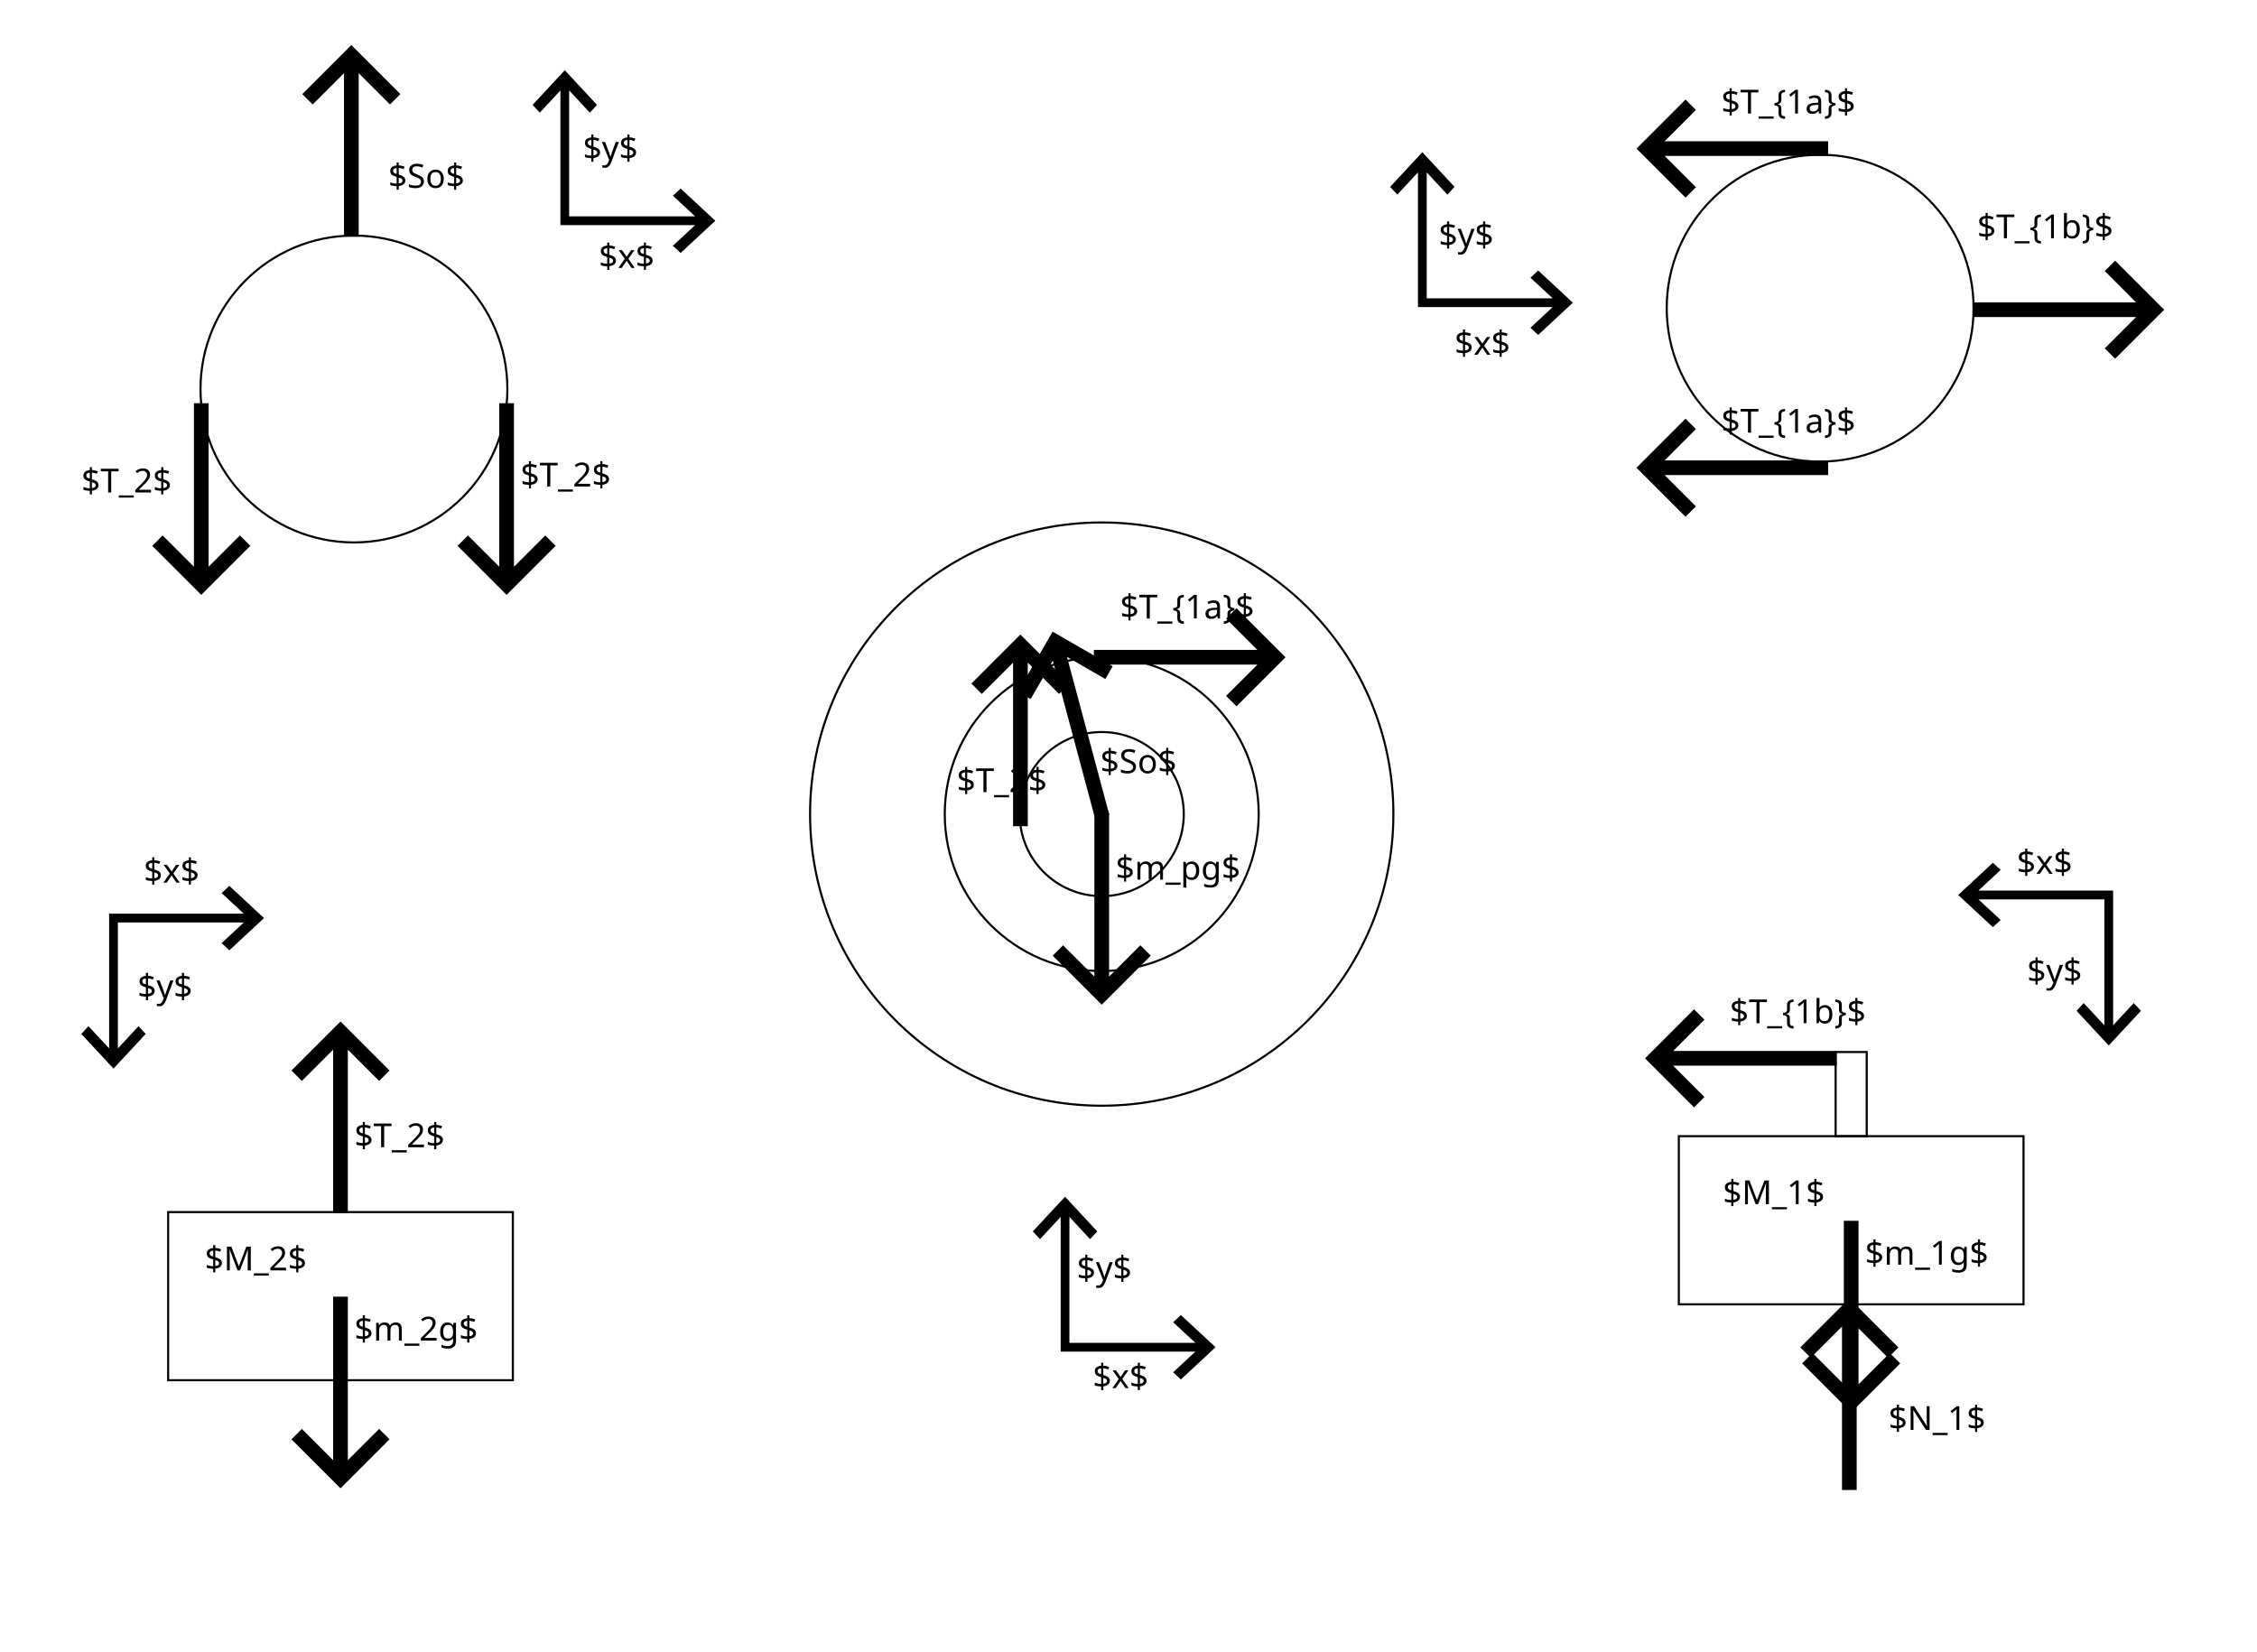
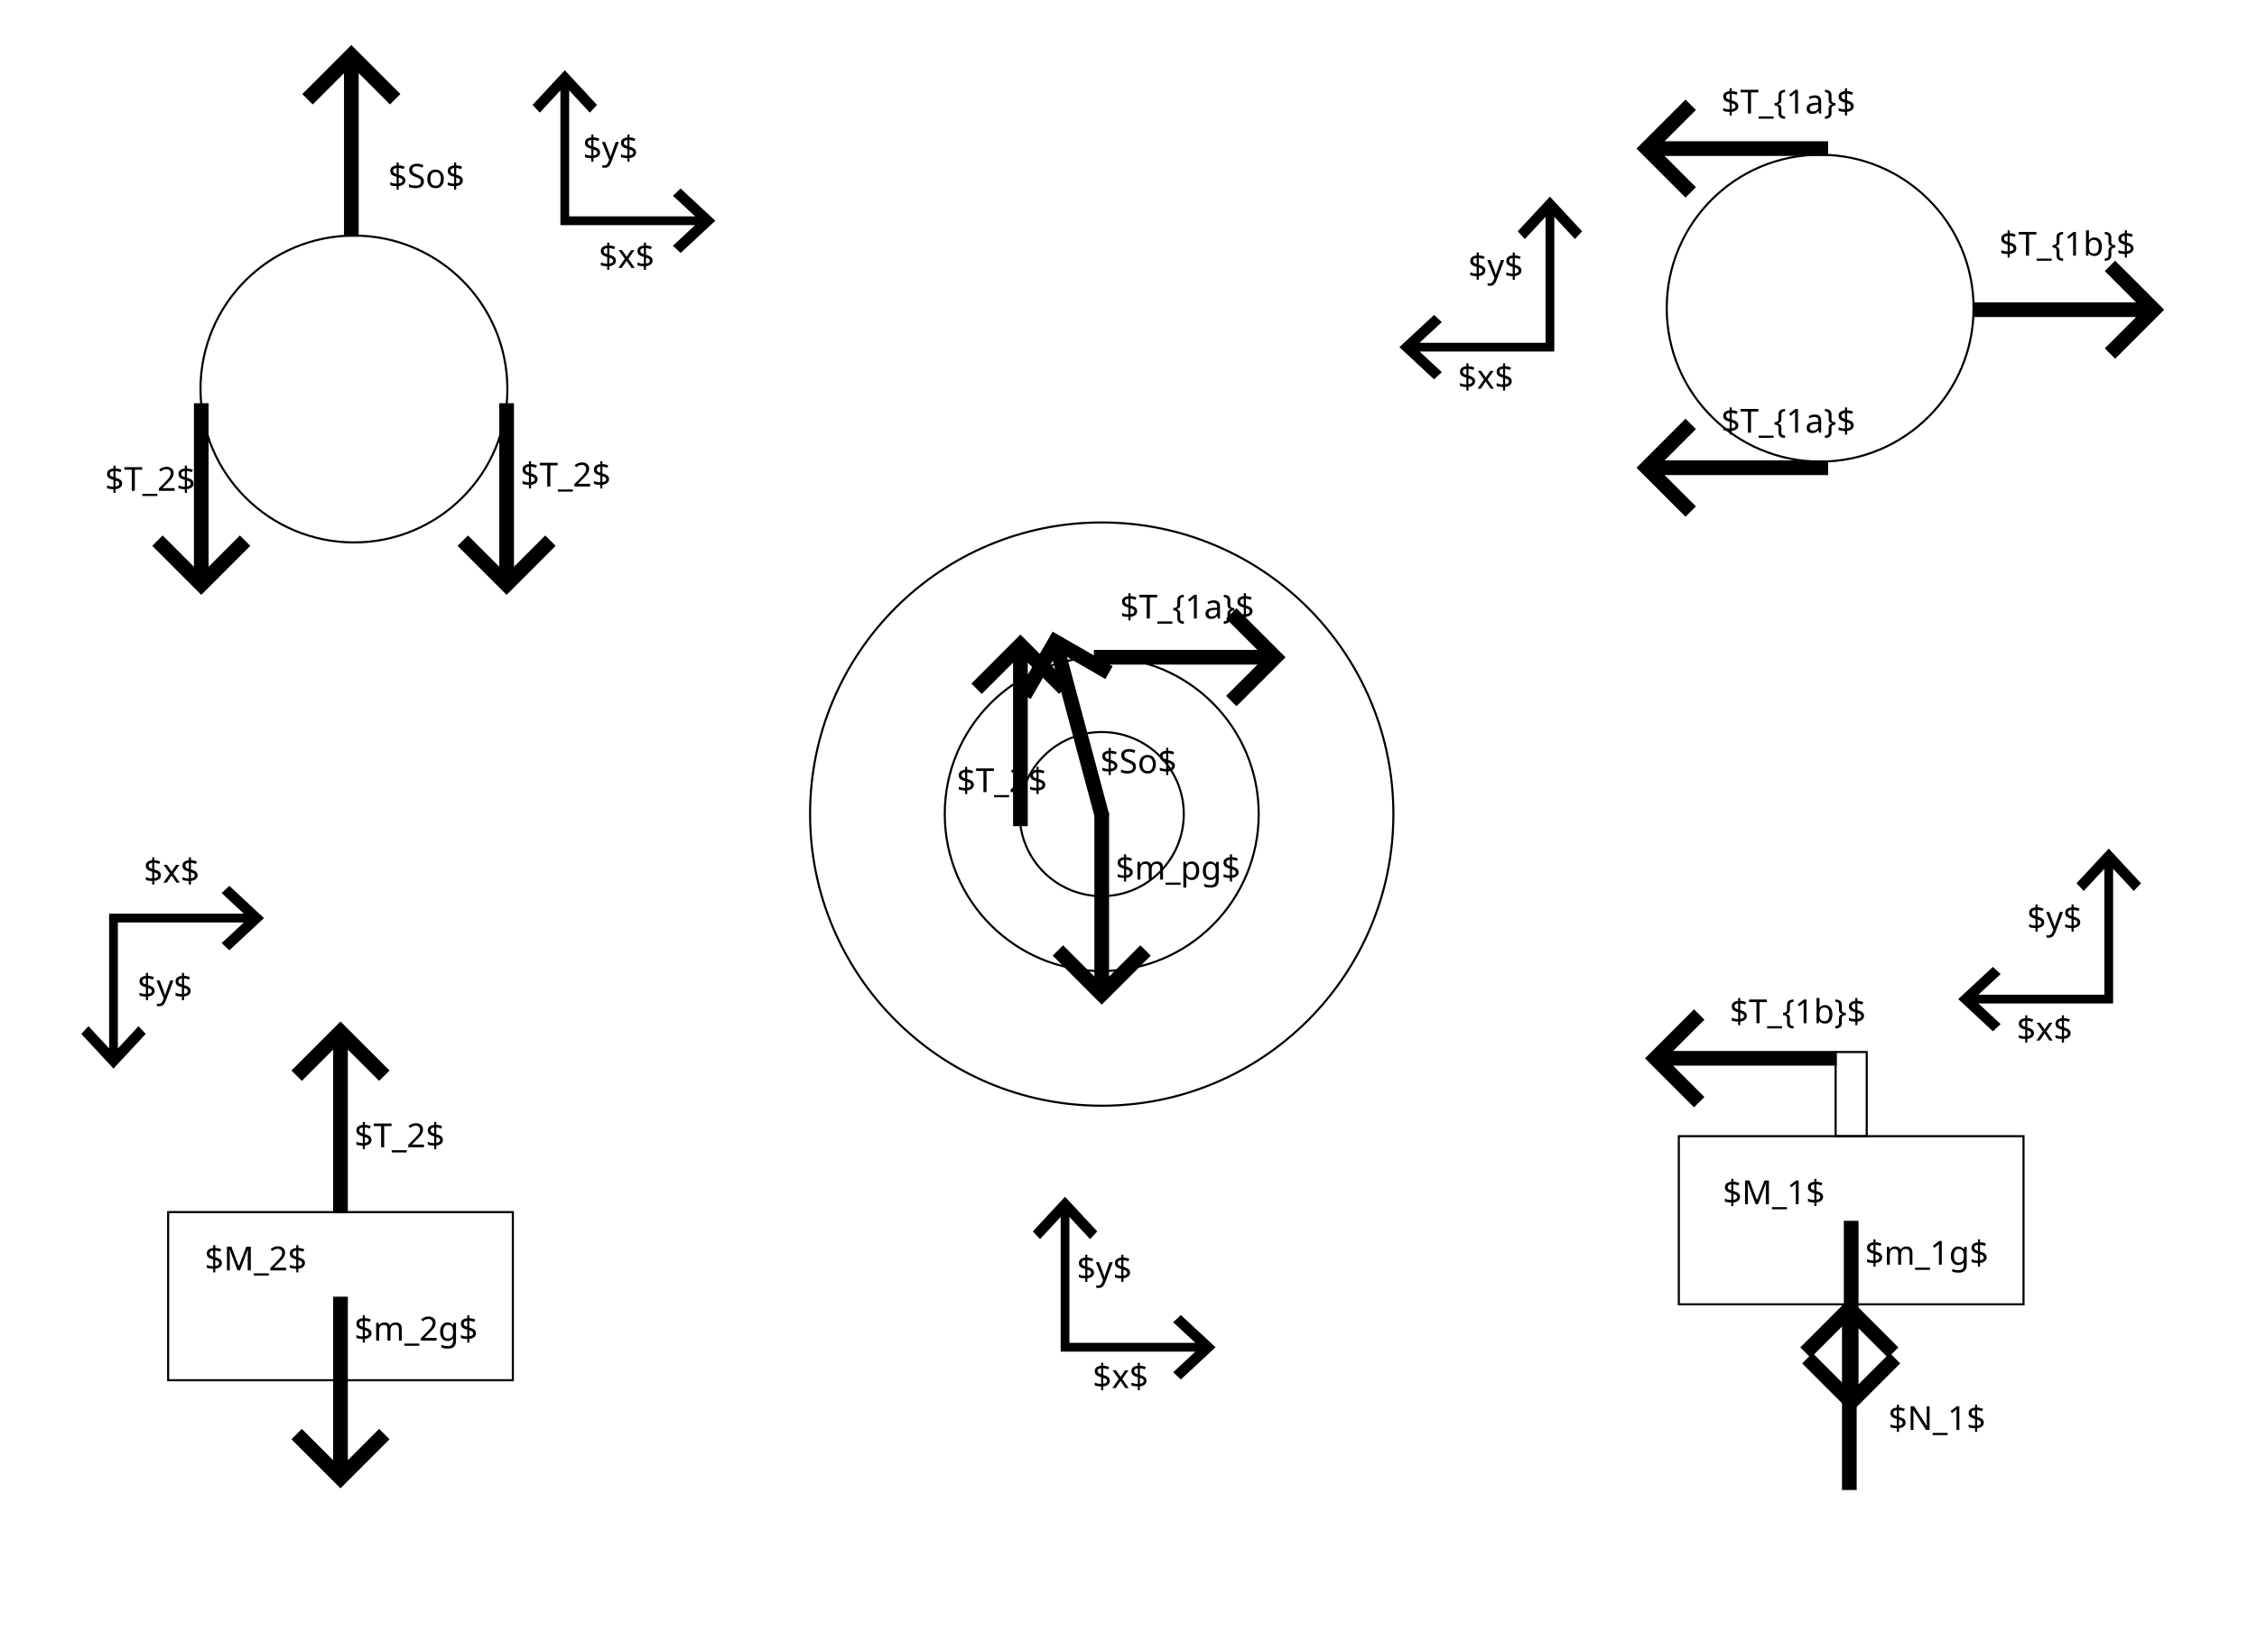
<svg xmlns="http://www.w3.org/2000/svg" width="287mm" height="210mm" viewBox="0 0 287 210" version="1.1" id="svg8">
  <defs id="defs2" />
  <g id="layer1" transform="translate(0,-87)">
    <rect style="fill:none;fill-opacity:1;stroke:#000000;stroke-width:0.265;stroke-opacity:1" id="rect815" width="43.832" height="21.382" x="21.382" y="241.141" />
    <text xml:space="preserve" style="font-style:normal;font-weight:normal;font-size:10.583px;line-height:1.25;font-family:sans-serif;letter-spacing:0px;word-spacing:0px;fill:#000000;fill-opacity:1;stroke:none;stroke-width:0.265" x="26.03" y="248.554" id="text882">
      <tspan id="tspan880" x="26.03" y="248.554" style="font-size:4.233px;stroke-width:0.265">$M_2$</tspan>
    </text>
    <path style="fill:#000000;fill-opacity:1;stroke:#000000;stroke-width:0.265;stroke-opacity:1" d="m 42.496,252.032 v 20.981 l -4.112,-4.112 -1.134,1.134 4.914,4.914 1.134,1.134 1.134,-1.134 4.914,-4.914 -1.134,-1.134 -4.112,4.112 v -20.981 z" id="rect884" />
-     <path style="fill:#000000;fill-opacity:1;stroke:#000000;stroke-width:0.265;stroke-opacity:1" d="m 195.596,129.412 -0.79,-0.734 2.969,-2.758 h -16.486 -0.848 v -0.848 -16.486 l -2.757,2.968 -0.734,-0.79 3.181,-3.425 0.734,-0.79 0.734,0.79 3.182,3.425 -0.734,0.79 -2.758,-2.969 v 16.486 h 16.486 l -2.968,-2.757 0.79,-0.734 3.425,3.181 0.79,0.734 -0.79,0.734 z" id="rect892" />
    <text id="text899" y="257.482" x="45.055" style="font-style:normal;font-weight:normal;font-size:10.583px;line-height:1.25;font-family:sans-serif;letter-spacing:0px;word-spacing:0px;fill:#000000;fill-opacity:1;stroke:none;stroke-width:0.265" xml:space="preserve">
      <tspan style="font-size:4.233px;stroke-width:0.265" y="257.482" x="45.055" id="tspan897">$m_2g$</tspan>
    </text>
    <path id="path901" d="m 42.496,241.141 v -20.981 l -4.112,4.112 -1.134,-1.134 4.914,-4.914 1.134,-1.134 1.134,1.134 4.914,4.914 -1.134,1.134 -4.112,-4.112 v 20.981 z" style="fill:#000000;fill-opacity:1;stroke:#000000;stroke-width:0.265;stroke-opacity:1" />
    <text xml:space="preserve" style="font-style:normal;font-weight:normal;font-size:10.583px;line-height:1.25;font-family:sans-serif;letter-spacing:0px;word-spacing:0px;fill:#000000;fill-opacity:1;stroke:none;stroke-width:0.265" x="45.055" y="232.9" id="text905">
      <tspan id="tspan903" x="45.055" y="232.9" style="font-size:4.233px;stroke-width:0.265">$T_2$</tspan>
    </text>
    <rect y="231.488" x="213.48" height="21.382" width="43.832" id="rect907" style="fill:none;fill-opacity:1;stroke:#000000;stroke-width:0.265;stroke-opacity:1" />
    <text id="text911" y="240.129" x="219.073" style="font-style:normal;font-weight:normal;font-size:10.583px;line-height:1.25;font-family:sans-serif;letter-spacing:0px;word-spacing:0px;fill:#000000;fill-opacity:1;stroke:none;stroke-width:0.265" xml:space="preserve">
      <tspan style="font-size:4.233px;stroke-width:0.265" y="240.129" x="219.073" id="tspan909">$M_1$</tspan>
    </text>
    <path id="path913" d="m 234.594,242.379 v 20.981 l -4.112,-4.112 -1.134,1.134 4.914,4.914 1.134,1.134 1.134,-1.134 4.914,-4.914 -1.134,-1.134 -4.112,4.112 v -20.981 z" style="fill:#000000;fill-opacity:1;stroke:#000000;stroke-width:0.265;stroke-opacity:1" />
    <text xml:space="preserve" style="font-style:normal;font-weight:normal;font-size:10.583px;line-height:1.25;font-family:sans-serif;letter-spacing:0px;word-spacing:0px;fill:#000000;fill-opacity:1;stroke:none;stroke-width:0.265" x="237.154" y="247.829" id="text917">
      <tspan id="tspan915" x="237.154" y="247.829" style="font-size:4.233px;stroke-width:0.265">$m_1g$</tspan>
    </text>
    <rect style="fill:none;fill-opacity:1;stroke:#000000;stroke-width:0.265;stroke-opacity:1" id="rect961" width="3.956" height="10.704" x="233.418" y="220.784" />
    <path style="fill:#000000;fill-opacity:1;stroke:#000000;stroke-width:0.265;stroke-opacity:1" d="m 233.418,220.784 h -20.981 l 4.112,-4.112 -1.134,-1.134 -4.914,4.914 -1.134,1.134 1.134,1.134 4.914,4.914 1.134,-1.134 -4.112,-4.112 h 20.981 z" id="path963" />
    <text id="text967" y="217.128" x="219.946" style="font-style:normal;font-weight:normal;font-size:10.583px;line-height:1.25;font-family:sans-serif;letter-spacing:0px;word-spacing:0px;fill:#000000;fill-opacity:1;stroke:none;stroke-width:0.265" xml:space="preserve">
      <tspan style="font-size:4.233px;stroke-width:0.265" y="217.128" x="219.946" id="tspan965">$T_{1b}$</tspan>
    </text>
    <path style="fill:#000000;fill-opacity:1;stroke:#000000;stroke-width:0.265;stroke-opacity:1" d="m 234.36,276.352 v -20.981 l -4.112,4.112 -1.134,-1.134 4.914,-4.914 1.134,-1.134 1.134,1.134 4.914,4.914 -1.134,1.134 -4.112,-4.112 v 20.981 z" id="path969" />
    <text id="text973" y="268.844" x="240.127" style="font-style:normal;font-weight:normal;font-size:10.583px;line-height:1.25;font-family:sans-serif;letter-spacing:0px;word-spacing:0px;fill:#000000;fill-opacity:1;stroke:none;stroke-width:0.265" xml:space="preserve">
      <tspan style="font-size:4.233px;stroke-width:0.265" y="268.844" x="240.127" id="tspan971">$N_1$</tspan>
    </text>
    <circle style="fill:none;fill-opacity:1;stroke:#000000;stroke-width:0.265;stroke-opacity:1" id="path975" cx="231.451" cy="126.188" r="19.511" />
    <circle id="path977" style="fill:none;fill-opacity:1;stroke:#000000;stroke-width:0.265;stroke-opacity:1" cx="45.007" cy="136.469" r="19.511" />
    <circle style="fill:none;fill-opacity:1;stroke:#000000;stroke-width:0.265;stroke-opacity:1" id="path979" cx="140.096" cy="190.527" r="37.087" />
    <circle id="path981" style="fill:none;fill-opacity:1;stroke:#000000;stroke-width:0.265;stroke-opacity:1" cx="140.096" cy="190.527" r="19.961" />
    <ellipse style="fill:none;fill-opacity:1;stroke:#000000;stroke-width:0.265;stroke-opacity:1" id="path983" cx="140.096" cy="190.527" rx="10.434" ry="10.434" />
    <path id="path985" d="m 232.335,145.679 h -20.981 l 4.112,-4.112 -1.134,-1.134 -4.914,4.914 -1.134,1.134 1.134,1.134 4.914,4.914 1.134,-1.134 -4.112,-4.112 h 20.981 z" style="fill:#000000;fill-opacity:1;stroke:#000000;stroke-width:0.265;stroke-opacity:1" />
    <text xml:space="preserve" style="font-style:normal;font-weight:normal;font-size:10.583px;line-height:1.25;font-family:sans-serif;letter-spacing:0px;word-spacing:0px;fill:#000000;fill-opacity:1;stroke:none;stroke-width:0.265" x="218.862" y="142.023" id="text989">
      <tspan id="tspan987" x="218.862" y="142.023" style="font-size:4.233px;stroke-width:0.265">$T_{1a}$</tspan>
    </text>
    <path style="fill:#000000;fill-opacity:1;stroke:#000000;stroke-width:0.265;stroke-opacity:1" d="m 232.335,105.093 h -20.981 l 4.112,-4.112 -1.134,-1.134 -4.914,4.914 -1.134,1.134 1.134,1.134 4.914,4.914 1.134,-1.134 -4.112,-4.112 h 20.981 z" id="path997" />
    <text id="text1001" y="101.438" x="218.862" style="font-style:normal;font-weight:normal;font-size:10.583px;line-height:1.25;font-family:sans-serif;letter-spacing:0px;word-spacing:0px;fill:#000000;fill-opacity:1;stroke:none;stroke-width:0.265" xml:space="preserve">
      <tspan style="font-size:4.233px;stroke-width:0.265" y="101.438" x="218.862" id="tspan999">$T_{1a}$</tspan>
    </text>
    <path id="path1003" d="m 250.96,125.584 h 20.981 l -4.112,-4.112 1.134,-1.134 4.914,4.914 1.134,1.134 -1.134,1.134 -4.914,4.914 -1.134,-1.134 4.112,-4.112 h -20.981 z" style="fill:#000000;fill-opacity:1;stroke:#000000;stroke-width:0.265;stroke-opacity:1" />
-     <text xml:space="preserve" style="font-style:normal;font-weight:normal;font-size:10.583px;line-height:1.25;font-family:sans-serif;letter-spacing:0px;word-spacing:0px;fill:#000000;fill-opacity:1;stroke:none;stroke-width:0.265" x="251.409" y="117.299" id="text1007">
-       <tspan id="tspan1005" x="251.409" y="117.299" style="font-size:4.233px;stroke-width:0.265">$T_{1b}$</tspan>
+     <text xml:space="preserve" style="font-style:normal;font-weight:normal;font-size:10.583px;line-height:1.25;font-family:sans-serif;letter-spacing:0px;word-spacing:0px;fill:#000000;fill-opacity:1;stroke:none;stroke-width:0.265" x="254.216" y="119.504" id="text1007">
+       <tspan id="tspan1005" x="254.216" y="119.504" style="font-size:4.233px;stroke-width:0.265">$T_{1b}$</tspan>
    </text>
    <path style="fill:#000000;fill-opacity:1;stroke:#000000;stroke-width:0.265;stroke-opacity:1" d="m 24.792,138.411 v 20.981 l -4.112,-4.112 -1.134,1.134 4.914,4.914 1.134,1.134 1.134,-1.134 4.914,-4.914 -1.134,-1.134 -4.112,4.112 v -20.981 z" id="path1009" />
-     <text id="text1013" y="149.625" x="10.342" style="font-style:normal;font-weight:normal;font-size:10.583px;line-height:1.25;font-family:sans-serif;letter-spacing:0px;word-spacing:0px;fill:#000000;fill-opacity:1;stroke:none;stroke-width:0.265" xml:space="preserve">
-       <tspan style="font-size:4.233px;stroke-width:0.265" y="149.625" x="10.342" id="tspan1011">$T_2$</tspan>
+     <text id="text1013" y="149.425" x="13.349" style="font-style:normal;font-weight:normal;font-size:10.583px;line-height:1.25;font-family:sans-serif;letter-spacing:0px;word-spacing:0px;fill:#000000;fill-opacity:1;stroke:none;stroke-width:0.265" xml:space="preserve">
+       <tspan style="font-size:4.233px;stroke-width:0.265" y="149.425" x="13.349" id="tspan1011">$T_2$</tspan>
    </text>
    <path id="path1015" d="m 63.619,138.411 v 20.981 l -4.112,-4.112 -1.134,1.134 4.914,4.914 1.134,1.134 1.134,-1.134 4.914,-4.914 -1.134,-1.134 -4.112,4.112 v -20.981 z" style="fill:#000000;fill-opacity:1;stroke:#000000;stroke-width:0.265;stroke-opacity:1" />
    <text xml:space="preserve" style="font-style:normal;font-weight:normal;font-size:10.583px;line-height:1.25;font-family:sans-serif;letter-spacing:0px;word-spacing:0px;fill:#000000;fill-opacity:1;stroke:none;stroke-width:0.265" x="66.179" y="148.869" id="text1019">
      <tspan id="tspan1017" x="66.179" y="148.869" style="font-size:4.233px;stroke-width:0.265">$T_2$</tspan>
    </text>
    <path id="path1021" d="M 43.875,116.964 V 95.984 l -4.112,4.112 -1.134,-1.134 4.914,-4.914 1.134,-1.134 1.134,1.134 4.914,4.914 -1.134,1.134 -4.112,-4.112 v 20.981 z" style="fill:#000000;fill-opacity:1;stroke:#000000;stroke-width:0.265;stroke-opacity:1" />
    <text id="text1025" y="110.882" x="49.359" style="font-style:normal;font-weight:normal;font-size:10.583px;line-height:1.25;font-family:sans-serif;letter-spacing:0px;word-spacing:0px;fill:#000000;fill-opacity:1;stroke:none;stroke-width:0.265" xml:space="preserve">
      <tspan style="font-size:4.233px;stroke-width:0.265" y="110.882" x="49.359" id="tspan1023">$So$</tspan>
    </text>
    <path style="fill:#000000;fill-opacity:1;stroke:#000000;stroke-width:0.265;stroke-opacity:1" d="m 139.23,169.782 h 20.981 l -4.112,-4.112 1.134,-1.134 4.914,4.914 1.134,1.134 -1.134,1.134 -4.914,4.914 -1.134,-1.134 4.112,-4.112 h -20.981 z" id="path867" />
    <text id="text871" y="165.654" x="142.416" style="font-style:normal;font-weight:normal;font-size:10.583px;line-height:1.25;font-family:sans-serif;letter-spacing:0px;word-spacing:0px;fill:#000000;fill-opacity:1;stroke:none;stroke-width:0.265" xml:space="preserve">
      <tspan style="font-size:4.233px;stroke-width:0.265" y="165.654" x="142.416" id="tspan869">$T_{1a}$</tspan>
    </text>
    <path style="fill:#000000;fill-opacity:1;stroke:#000000;stroke-width:0.265;stroke-opacity:1" d="M 128.954,191.93 V 170.949 l -4.112,4.112 -1.134,-1.134 4.914,-4.914 1.134,-1.134 1.134,1.134 4.914,4.914 -1.134,1.134 -4.112,-4.112 v 20.981 z" id="path873" />
    <text id="text877" y="187.738" x="121.648" style="font-style:normal;font-weight:normal;font-size:10.583px;line-height:1.25;font-family:sans-serif;letter-spacing:0px;word-spacing:0px;fill:#000000;fill-opacity:1;stroke:none;stroke-width:0.265" xml:space="preserve">
      <tspan style="font-size:4.233px;stroke-width:0.265" y="187.738" x="121.648" id="tspan875">$T_2$</tspan>
    </text>
    <path id="path879" d="m 139.294,190.527 v 20.981 l -4.112,-4.112 -1.134,1.134 4.914,4.914 1.134,1.134 1.134,-1.134 4.914,-4.914 -1.134,-1.134 -4.112,4.112 v -20.981 z" style="fill:#000000;fill-opacity:1;stroke:#000000;stroke-width:0.265;stroke-opacity:1" />
    <text xml:space="preserve" style="font-style:normal;font-weight:normal;font-size:10.583px;line-height:1.25;font-family:sans-serif;letter-spacing:0px;word-spacing:0px;fill:#000000;fill-opacity:1;stroke:none;stroke-width:0.265" x="141.854" y="198.86" id="text883">
      <tspan id="tspan881" x="141.854" y="198.86" style="font-size:4.233px;stroke-width:0.265">$m_pg$</tspan>
    </text>
    <path style="fill:#000000;fill-opacity:1;stroke:#000000;stroke-width:0.265;stroke-opacity:1" d="m 139.349,190.942 -5.43,-20.266 -2.907,5.037 -1.389,-0.802 3.475,-6.019 0.802,-1.389 1.389,0.802 6.018,3.475 -0.802,1.389 -5.037,-2.908 5.43,20.266 z" id="path885" />
    <text id="text889" y="185.323" x="139.901" style="font-style:normal;font-weight:normal;font-size:10.583px;line-height:1.25;font-family:sans-serif;letter-spacing:0px;word-spacing:0px;fill:#000000;fill-opacity:1;stroke:none;stroke-width:0.265" xml:space="preserve">
      <tspan style="font-size:4.233px;stroke-width:0.265" y="185.323" x="139.901" id="tspan887">$So$</tspan>
    </text>
    <path id="path895" d="m 29.164,199.836 -0.79,0.734 2.969,2.758 h -16.486 -0.848 v 0.848 16.486 l -2.757,-2.968 -0.734,0.79 3.181,3.425 0.734,0.79 0.734,-0.79 3.182,-3.425 -0.734,-0.79 -2.758,2.969 v -16.486 h 16.486 l -2.968,2.757 0.79,0.734 3.425,-3.181 0.79,-0.734 -0.79,-0.734 z" style="fill:#000000;fill-opacity:1;stroke:#000000;stroke-width:0.265;stroke-opacity:1" />
    <path id="path897" d="m 150.161,262.245 -0.79,-0.734 2.969,-2.758 h -16.486 -0.848 v -0.848 -16.486 l -2.757,2.968 -0.734,-0.79 3.181,-3.425 0.734,-0.79 0.734,0.79 3.182,3.425 -0.734,0.79 -2.758,-2.969 v 16.486 h 16.486 l -2.968,-2.757 0.79,-0.734 3.425,3.181 0.79,0.734 -0.79,0.734 z" style="fill:#000000;fill-opacity:1;stroke:#000000;stroke-width:0.265;stroke-opacity:1" />
    <path style="fill:#000000;fill-opacity:1;stroke:#000000;stroke-width:0.265;stroke-opacity:1" d="m 86.55,118.989 -0.79,-0.734 2.969,-2.758 H 72.243 71.395 v -0.848 -16.486 l -2.757,2.968 -0.734,-0.79 3.181,-3.425 0.734,-0.79 0.734,0.79 3.182,3.425 -0.734,0.79 -2.758,-2.969 v 16.486 h 16.486 l -2.968,-2.757 0.79,-0.734 3.425,3.181 0.79,0.734 -0.79,0.734 z" id="path899" />
-     <path style="fill:#000000;fill-opacity:1;stroke:#000000;stroke-width:0.265;stroke-opacity:1" d="m 253.418,196.896 0.79,0.734 -2.969,2.758 h 16.486 0.848 v 0.848 16.486 l 2.757,-2.968 0.734,0.79 -3.181,3.425 -0.734,0.79 -0.734,-0.79 -3.182,-3.425 0.734,-0.79 2.758,2.969 v -16.486 h -16.486 l 2.968,2.757 -0.79,0.734 -3.425,-3.181 -0.79,-0.734 0.79,-0.734 z" id="path902" />
+     <path style="fill:#000000;fill-opacity:1;stroke:#000000;stroke-width:0.265;stroke-opacity:1" d="m 253.418,217.971 0.79,-0.734 -2.969,-2.758 h 16.486 0.848 v -0.848 -16.486 l 2.757,2.968 0.734,-0.79 -3.181,-3.425 -0.734,-0.79 -0.734,0.79 -3.182,3.425 0.734,0.79 2.758,-2.969 v 16.486 h -16.486 l 2.968,-2.757 -0.79,-0.734 -3.425,3.181 -0.79,0.734 0.79,0.734 z" id="path902" />
    <text id="text916" y="213.942" x="17.477" style="font-style:normal;font-weight:normal;font-size:10.583px;line-height:1.25;font-family:sans-serif;letter-spacing:0px;word-spacing:0px;fill:#000000;fill-opacity:1;stroke:none;stroke-width:0.265" xml:space="preserve">
      <tspan style="font-size:4.233px;stroke-width:0.265" y="213.942" x="17.477" id="tspan914">$y$</tspan>
    </text>
    <text xml:space="preserve" style="font-style:normal;font-weight:normal;font-size:10.583px;line-height:1.25;font-family:sans-serif;letter-spacing:0px;word-spacing:0px;fill:#000000;fill-opacity:1;stroke:none;stroke-width:0.265" x="18.279" y="199.243" id="text920">
      <tspan id="tspan918" x="18.279" y="199.243" style="font-size:4.233px;stroke-width:0.265">$x$</tspan>
    </text>
    <text xml:space="preserve" style="font-style:normal;font-weight:normal;font-size:10.583px;line-height:1.25;font-family:sans-serif;letter-spacing:0px;word-spacing:0px;fill:#000000;fill-opacity:1;stroke:none;stroke-width:0.265" x="74.118" y="107.322" id="text924">
      <tspan id="tspan922" x="74.118" y="107.322" style="font-size:4.233px;stroke-width:0.265">$y$</tspan>
    </text>
    <text id="text928" y="121.07" x="76.138" style="font-style:normal;font-weight:normal;font-size:10.583px;line-height:1.25;font-family:sans-serif;letter-spacing:0px;word-spacing:0px;fill:#000000;fill-opacity:1;stroke:none;stroke-width:0.265" xml:space="preserve">
      <tspan style="font-size:4.233px;stroke-width:0.265" y="121.07" x="76.138" id="tspan926">$x$</tspan>
    </text>
-     <text xml:space="preserve" style="font-style:normal;font-weight:normal;font-size:10.583px;line-height:1.25;font-family:sans-serif;letter-spacing:0px;word-spacing:0px;fill:#000000;fill-opacity:1;stroke:none;stroke-width:0.265" x="182.933" y="118.366" id="text924-3">
-       <tspan id="tspan922-5" x="182.933" y="118.366" style="font-size:4.233px;stroke-width:0.265">$y$</tspan>
+     <text xml:space="preserve" style="font-style:normal;font-weight:normal;font-size:10.583px;line-height:1.25;font-family:sans-serif;letter-spacing:0px;word-spacing:0px;fill:#000000;fill-opacity:1;stroke:none;stroke-width:0.265" x="257.756" y="205.235" id="text924-9">
+       <tspan id="tspan922-1" x="257.756" y="205.235" style="font-size:4.233px;stroke-width:0.265">$y$</tspan>
    </text>
-     <text id="text928-6" y="132.114" x="184.953" style="font-style:normal;font-weight:normal;font-size:10.583px;line-height:1.25;font-family:sans-serif;letter-spacing:0px;word-spacing:0px;fill:#000000;fill-opacity:1;stroke:none;stroke-width:0.265" xml:space="preserve">
-       <tspan style="font-size:4.233px;stroke-width:0.265" y="132.114" x="184.953" id="tspan926-2">$x$</tspan>
-     </text>
-     <text xml:space="preserve" style="font-style:normal;font-weight:normal;font-size:10.583px;line-height:1.25;font-family:sans-serif;letter-spacing:0px;word-spacing:0px;fill:#000000;fill-opacity:1;stroke:none;stroke-width:0.265" x="257.756" y="211.968" id="text924-9">
-       <tspan id="tspan922-1" x="257.756" y="211.968" style="font-size:4.233px;stroke-width:0.265">$y$</tspan>
-     </text>
-     <text id="text928-2" y="198.13" x="256.448" style="font-style:normal;font-weight:normal;font-size:10.583px;line-height:1.25;font-family:sans-serif;letter-spacing:0px;word-spacing:0px;fill:#000000;fill-opacity:1;stroke:none;stroke-width:0.265" xml:space="preserve">
-       <tspan style="font-size:4.233px;stroke-width:0.265" y="198.13" x="256.448" id="tspan926-7">$x$</tspan>
+     <text id="text928-2" y="219.331" x="256.448" style="font-style:normal;font-weight:normal;font-size:10.583px;line-height:1.25;font-family:sans-serif;letter-spacing:0px;word-spacing:0px;fill:#000000;fill-opacity:1;stroke:none;stroke-width:0.265" xml:space="preserve">
+       <tspan style="font-size:4.233px;stroke-width:0.265" y="219.331" x="256.448" id="tspan926-7">$x$</tspan>
    </text>
    <text xml:space="preserve" style="font-style:normal;font-weight:normal;font-size:10.583px;line-height:1.25;font-family:sans-serif;letter-spacing:0px;word-spacing:0px;fill:#000000;fill-opacity:1;stroke:none;stroke-width:0.265" x="136.926" y="249.777" id="text924-0">
      <tspan id="tspan922-9" x="136.926" y="249.777" style="font-size:4.233px;stroke-width:0.265">$y$</tspan>
    </text>
    <text id="text928-3" y="263.525" x="138.946" style="font-style:normal;font-weight:normal;font-size:10.583px;line-height:1.25;font-family:sans-serif;letter-spacing:0px;word-spacing:0px;fill:#000000;fill-opacity:1;stroke:none;stroke-width:0.265" xml:space="preserve">
      <tspan style="font-size:4.233px;stroke-width:0.265" y="263.525" x="138.946" id="tspan926-6">$x$</tspan>
    </text>
+     <path id="path1004" d="m 182.357,135.063 0.79,-0.734 -2.969,-2.758 h 16.486 0.848 v -0.848 -16.486 l 2.757,2.968 0.734,-0.79 -3.181,-3.425 -0.734,-0.79 -0.734,0.79 -3.182,3.425 0.734,0.79 2.758,-2.969 v 16.486 h -16.486 l 2.968,-2.757 -0.79,-0.734 -3.425,3.181 -0.79,0.734 0.79,0.734 z" style="fill:#000000;fill-opacity:1;stroke:#000000;stroke-width:0.265;stroke-opacity:1" />
+     <text id="text1008" y="122.327" x="186.695" style="font-style:normal;font-weight:normal;font-size:10.583px;line-height:1.25;font-family:sans-serif;letter-spacing:0px;word-spacing:0px;fill:#000000;fill-opacity:1;stroke:none;stroke-width:0.265" xml:space="preserve">
+       <tspan style="font-size:4.233px;stroke-width:0.265" y="122.327" x="186.695" id="tspan1006">$y$</tspan>
+     </text>
+     <text xml:space="preserve" style="font-style:normal;font-weight:normal;font-size:10.583px;line-height:1.25;font-family:sans-serif;letter-spacing:0px;word-spacing:0px;fill:#000000;fill-opacity:1;stroke:none;stroke-width:0.265" x="185.387" y="136.423" id="text1012">
+       <tspan id="tspan1010" x="185.387" y="136.423" style="font-size:4.233px;stroke-width:0.265">$x$</tspan>
+     </text>
  </g>
</svg>
